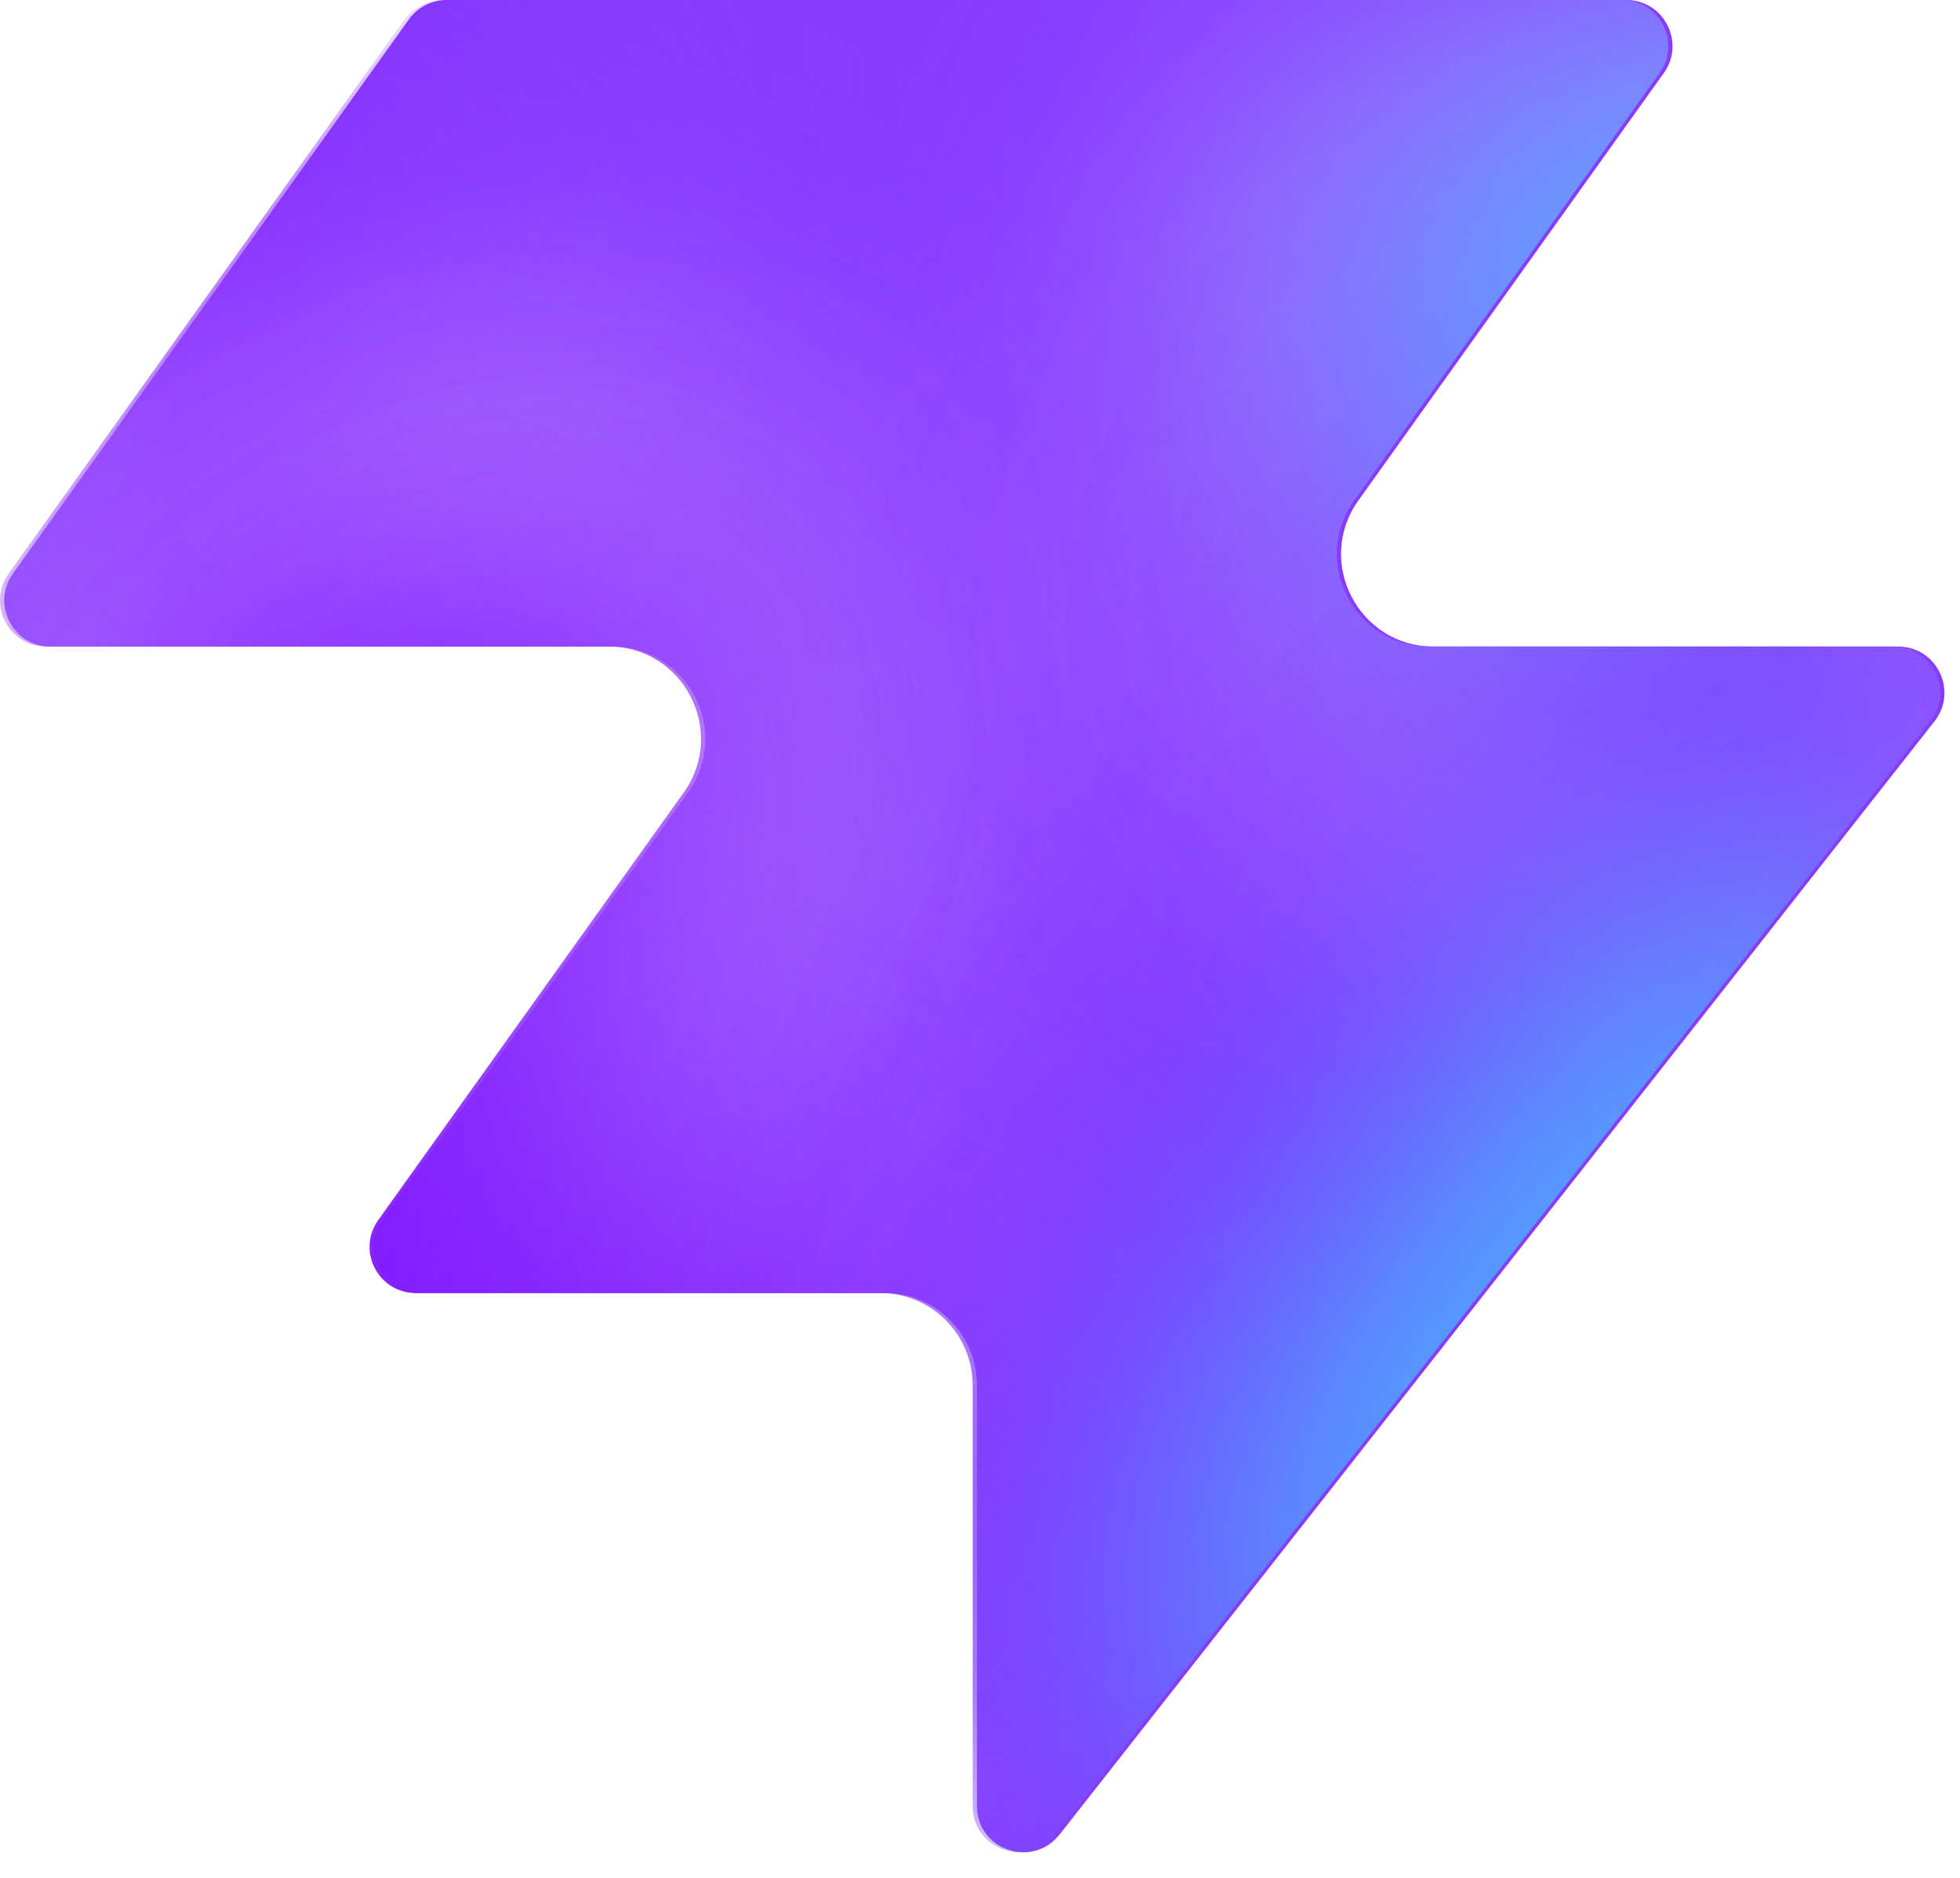
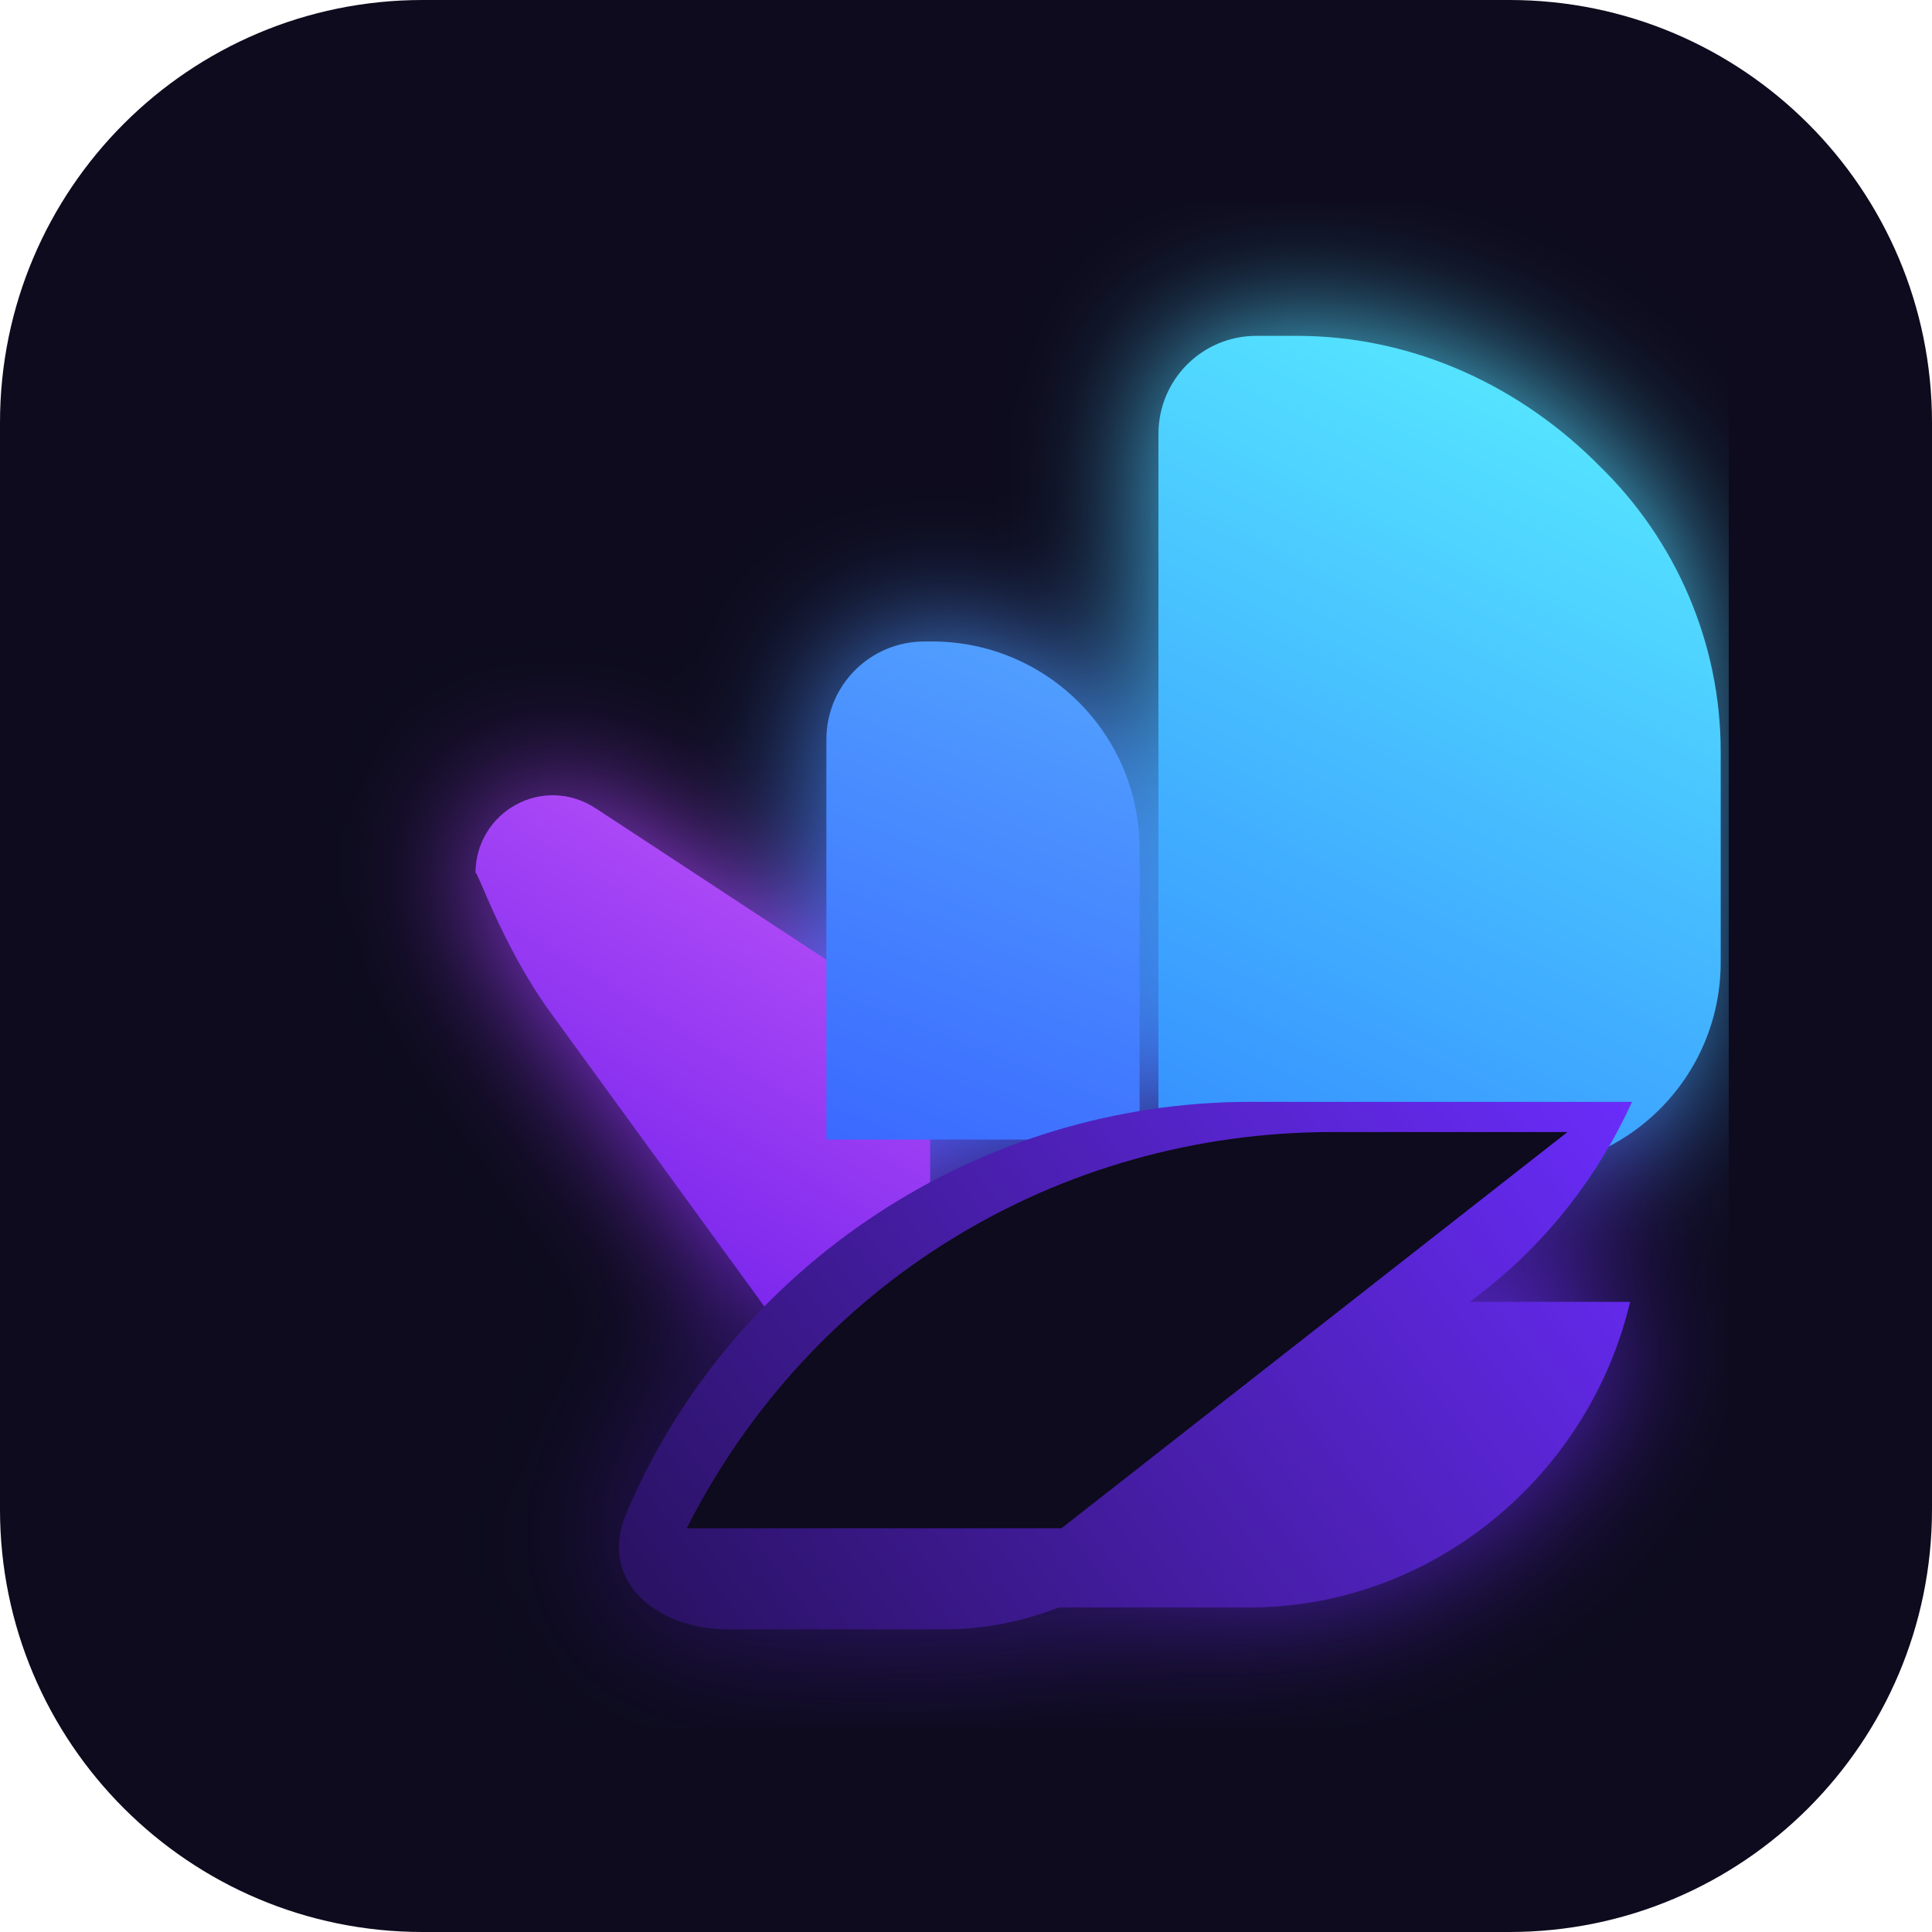
- <svg xmlns="http://www.w3.org/2000/svg" width="48" height="46" fill="none" viewBox="0 0 48 46">
-   <path fill="#863bff" d="M25.946 44.938c-.664.845-2.021.375-2.021-.698V33.937a2.26 2.26 0 0 0-2.262-2.262H10.287c-.92 0-1.456-1.04-.92-1.788l7.48-10.471c1.07-1.497 0-3.578-1.842-3.578H1.237c-.92 0-1.456-1.04-.92-1.788L10.013.474c.214-.297.556-.474.92-.474h28.894c.92 0 1.456 1.04.92 1.788l-7.48 10.471c-1.07 1.498 0 3.579 1.842 3.579h11.377c.943 0 1.473 1.088.89 1.83L25.947 44.94z" style="fill:#863bff;fill:color(display-p3 .525 .23 1);fill-opacity:1" />
-   <mask id="a" width="48" height="46" x="0" y="0" maskUnits="userSpaceOnUse" style="mask-type:alpha">
-     <path fill="#000" d="M25.842 44.938c-.664.844-2.021.375-2.021-.698V33.937a2.26 2.26 0 0 0-2.262-2.262H10.183c-.92 0-1.456-1.04-.92-1.788l7.48-10.471c1.07-1.498 0-3.579-1.842-3.579H1.133c-.92 0-1.456-1.04-.92-1.787L9.91.473c.214-.297.556-.474.92-.474h28.894c.92 0 1.456 1.04.92 1.788l-7.48 10.471c-1.07 1.498 0 3.578 1.842 3.578h11.377c.943 0 1.473 1.088.89 1.832L25.843 44.94z" style="fill:#000;fill-opacity:1" />
-   </mask>
-   <g mask="url(#a)">
-     <g filter="url(#b)">
-       <ellipse cx="5.508" cy="14.704" fill="#ede6ff" rx="5.508" ry="14.704" style="fill:#ede6ff;fill:color(display-p3 .927 .903 1);fill-opacity:1" transform="matrix(.00324 1 1 -.00324 -4.47 31.516)" />
-     </g>
-     <g filter="url(#c)">
-       <ellipse cx="10.399" cy="29.851" fill="#ede6ff" rx="10.399" ry="29.851" style="fill:#ede6ff;fill:color(display-p3 .927 .903 1);fill-opacity:1" transform="matrix(.00324 1 1 -.00324 -39.328 7.883)" />
-     </g>
-     <g filter="url(#d)">
-       <ellipse cx="5.508" cy="30.487" fill="#7e14ff" rx="5.508" ry="30.487" style="fill:#7e14ff;fill:color(display-p3 .492 .077 1);fill-opacity:1" transform="rotate(89.814 -25.913 -14.639)scale(1 -1)" />
-     </g>
-     <g filter="url(#e)">
-       <ellipse cx="5.508" cy="30.599" fill="#7e14ff" rx="5.508" ry="30.599" style="fill:#7e14ff;fill:color(display-p3 .492 .077 1);fill-opacity:1" transform="rotate(89.814 -32.644 -3.334)scale(1 -1)" />
-     </g>
-     <g filter="url(#f)">
-       <ellipse cx="5.508" cy="30.599" fill="#7e14ff" rx="5.508" ry="30.599" style="fill:#7e14ff;fill:color(display-p3 .492 .077 1);fill-opacity:1" transform="matrix(.00324 1 1 -.00324 -34.34 30.47)" />
-     </g>
-     <g filter="url(#g)">
-       <ellipse cx="14.072" cy="22.078" fill="#ede6ff" rx="14.072" ry="22.078" style="fill:#ede6ff;fill:color(display-p3 .927 .903 1);fill-opacity:1" transform="rotate(93.35 24.506 48.493)scale(-1 1)" />
-     </g>
-     <g filter="url(#h)">
-       <ellipse cx="3.47" cy="21.501" fill="#7e14ff" rx="3.47" ry="21.501" style="fill:#7e14ff;fill:color(display-p3 .492 .077 1);fill-opacity:1" transform="rotate(89.009 28.708 47.59)scale(-1 1)" />
-     </g>
-     <g filter="url(#i)">
-       <ellipse cx="3.47" cy="21.501" fill="#7e14ff" rx="3.47" ry="21.501" style="fill:#7e14ff;fill:color(display-p3 .492 .077 1);fill-opacity:1" transform="rotate(89.009 28.708 47.59)scale(-1 1)" />
-     </g>
-     <g filter="url(#j)">
-       <ellipse cx=".387" cy="8.972" fill="#7e14ff" rx="4.407" ry="29.108" style="fill:#7e14ff;fill:color(display-p3 .492 .077 1);fill-opacity:1" transform="rotate(39.51 .387 8.972)" />
-     </g>
-     <g filter="url(#k)">
-       <ellipse cx="47.523" cy="-6.092" fill="#7e14ff" rx="4.407" ry="29.108" style="fill:#7e14ff;fill:color(display-p3 .492 .077 1);fill-opacity:1" transform="rotate(37.892 47.523 -6.092)" />
-     </g>
-     <g filter="url(#l)">
-       <ellipse cx="41.412" cy="6.333" fill="#47bfff" rx="5.971" ry="9.665" style="fill:#47bfff;fill:color(display-p3 .28 .748 1);fill-opacity:1" transform="rotate(37.892 41.412 6.333)" />
-     </g>
-     <g filter="url(#m)">
-       <ellipse cx="-1.879" cy="38.332" fill="#7e14ff" rx="4.407" ry="29.108" style="fill:#7e14ff;fill:color(display-p3 .492 .077 1);fill-opacity:1" transform="rotate(37.892 -1.88 38.332)" />
-     </g>
-     <g filter="url(#n)">
-       <ellipse cx="-1.879" cy="38.332" fill="#7e14ff" rx="4.407" ry="29.108" style="fill:#7e14ff;fill:color(display-p3 .492 .077 1);fill-opacity:1" transform="rotate(37.892 -1.88 38.332)" />
-     </g>
-     <g filter="url(#o)">
-       <ellipse cx="35.651" cy="29.907" fill="#7e14ff" rx="4.407" ry="29.108" style="fill:#7e14ff;fill:color(display-p3 .492 .077 1);fill-opacity:1" transform="rotate(37.892 35.651 29.907)" />
-     </g>
-     <g filter="url(#p)">
-       <ellipse cx="38.418" cy="32.4" fill="#47bfff" rx="5.971" ry="15.297" style="fill:#47bfff;fill:color(display-p3 .28 .748 1);fill-opacity:1" transform="rotate(37.892 38.418 32.4)" />
-     </g>
-   </g>
+ <svg xmlns="http://www.w3.org/2000/svg" width="512" height="512" viewBox="0 0 512 512" fill="none">
+   <rect width="512" height="512" rx="112" fill="#0D0B1D" />
  <defs>
-     <filter id="b" width="60.045" height="41.654" x="-19.77" y="16.149" color-interpolation-filters="sRGB" filterUnits="userSpaceOnUse">
-       <feFlood flood-opacity="0" result="BackgroundImageFix" />
-       <feBlend in="SourceGraphic" in2="BackgroundImageFix" result="shape" />
-       <feGaussianBlur result="effect1_foregroundBlur_2002_17158" stdDeviation="7.659" />
-     </filter>
-     <filter id="c" width="90.34" height="51.437" x="-54.613" y="-7.533" color-interpolation-filters="sRGB" filterUnits="userSpaceOnUse">
-       <feFlood flood-opacity="0" result="BackgroundImageFix" />
-       <feBlend in="SourceGraphic" in2="BackgroundImageFix" result="shape" />
-       <feGaussianBlur result="effect1_foregroundBlur_2002_17158" stdDeviation="7.659" />
-     </filter>
-     <filter id="d" width="79.355" height="29.4" x="-49.64" y="2.03" color-interpolation-filters="sRGB" filterUnits="userSpaceOnUse">
-       <feFlood flood-opacity="0" result="BackgroundImageFix" />
-       <feBlend in="SourceGraphic" in2="BackgroundImageFix" result="shape" />
-       <feGaussianBlur result="effect1_foregroundBlur_2002_17158" stdDeviation="4.596" />
-     </filter>
-     <filter id="e" width="79.579" height="29.4" x="-45.045" y="20.029" color-interpolation-filters="sRGB" filterUnits="userSpaceOnUse">
-       <feFlood flood-opacity="0" result="BackgroundImageFix" />
-       <feBlend in="SourceGraphic" in2="BackgroundImageFix" result="shape" />
-       <feGaussianBlur result="effect1_foregroundBlur_2002_17158" stdDeviation="4.596" />
-     </filter>
-     <filter id="f" width="79.579" height="29.4" x="-43.513" y="21.178" color-interpolation-filters="sRGB" filterUnits="userSpaceOnUse">
-       <feFlood flood-opacity="0" result="BackgroundImageFix" />
-       <feBlend in="SourceGraphic" in2="BackgroundImageFix" result="shape" />
-       <feGaussianBlur result="effect1_foregroundBlur_2002_17158" stdDeviation="4.596" />
-     </filter>
-     <filter id="g" width="74.749" height="58.852" x="15.756" y="-17.901" color-interpolation-filters="sRGB" filterUnits="userSpaceOnUse">
-       <feFlood flood-opacity="0" result="BackgroundImageFix" />
-       <feBlend in="SourceGraphic" in2="BackgroundImageFix" result="shape" />
-       <feGaussianBlur result="effect1_foregroundBlur_2002_17158" stdDeviation="7.659" />
-     </filter>
-     <filter id="h" width="61.377" height="25.362" x="23.548" y="2.284" color-interpolation-filters="sRGB" filterUnits="userSpaceOnUse">
-       <feFlood flood-opacity="0" result="BackgroundImageFix" />
-       <feBlend in="SourceGraphic" in2="BackgroundImageFix" result="shape" />
-       <feGaussianBlur result="effect1_foregroundBlur_2002_17158" stdDeviation="4.596" />
-     </filter>
-     <filter id="i" width="61.377" height="25.362" x="23.548" y="2.284" color-interpolation-filters="sRGB" filterUnits="userSpaceOnUse">
-       <feFlood flood-opacity="0" result="BackgroundImageFix" />
-       <feBlend in="SourceGraphic" in2="BackgroundImageFix" result="shape" />
-       <feGaussianBlur result="effect1_foregroundBlur_2002_17158" stdDeviation="4.596" />
-     </filter>
-     <filter id="j" width="56.045" height="63.649" x="-27.636" y="-22.853" color-interpolation-filters="sRGB" filterUnits="userSpaceOnUse">
-       <feFlood flood-opacity="0" result="BackgroundImageFix" />
-       <feBlend in="SourceGraphic" in2="BackgroundImageFix" result="shape" />
-       <feGaussianBlur result="effect1_foregroundBlur_2002_17158" stdDeviation="4.596" />
-     </filter>
-     <filter id="k" width="54.814" height="64.646" x="20.116" y="-38.415" color-interpolation-filters="sRGB" filterUnits="userSpaceOnUse">
-       <feFlood flood-opacity="0" result="BackgroundImageFix" />
-       <feBlend in="SourceGraphic" in2="BackgroundImageFix" result="shape" />
-       <feGaussianBlur result="effect1_foregroundBlur_2002_17158" stdDeviation="4.596" />
-     </filter>
-     <filter id="l" width="33.541" height="35.313" x="24.641" y="-11.323" color-interpolation-filters="sRGB" filterUnits="userSpaceOnUse">
-       <feFlood flood-opacity="0" result="BackgroundImageFix" />
-       <feBlend in="SourceGraphic" in2="BackgroundImageFix" result="shape" />
-       <feGaussianBlur result="effect1_foregroundBlur_2002_17158" stdDeviation="4.596" />
-     </filter>
-     <filter id="m" width="54.814" height="64.646" x="-29.286" y="6.009" color-interpolation-filters="sRGB" filterUnits="userSpaceOnUse">
-       <feFlood flood-opacity="0" result="BackgroundImageFix" />
-       <feBlend in="SourceGraphic" in2="BackgroundImageFix" result="shape" />
-       <feGaussianBlur result="effect1_foregroundBlur_2002_17158" stdDeviation="4.596" />
-     </filter>
-     <filter id="n" width="54.814" height="64.646" x="-29.286" y="6.009" color-interpolation-filters="sRGB" filterUnits="userSpaceOnUse">
-       <feFlood flood-opacity="0" result="BackgroundImageFix" />
-       <feBlend in="SourceGraphic" in2="BackgroundImageFix" result="shape" />
-       <feGaussianBlur result="effect1_foregroundBlur_2002_17158" stdDeviation="4.596" />
-     </filter>
-     <filter id="o" width="54.814" height="64.646" x="8.244" y="-2.416" color-interpolation-filters="sRGB" filterUnits="userSpaceOnUse">
-       <feFlood flood-opacity="0" result="BackgroundImageFix" />
-       <feBlend in="SourceGraphic" in2="BackgroundImageFix" result="shape" />
-       <feGaussianBlur result="effect1_foregroundBlur_2002_17158" stdDeviation="4.596" />
-     </filter>
-     <filter id="p" width="39.409" height="43.623" x="18.713" y="10.588" color-interpolation-filters="sRGB" filterUnits="userSpaceOnUse">
-       <feFlood flood-opacity="0" result="BackgroundImageFix" />
-       <feBlend in="SourceGraphic" in2="BackgroundImageFix" result="shape" />
-       <feGaussianBlur result="effect1_foregroundBlur_2002_17158" stdDeviation="4.596" />
+     <linearGradient id="gradLeft" x1="96" y1="360" x2="220" y2="160" gradientUnits="userSpaceOnUse">
+       <stop offset="0" stop-color="#5A10E6" />
+       <stop offset="1" stop-color="#D364FF" />
+     </linearGradient>
+     <linearGradient id="gradMid" x1="210" y1="338" x2="298" y2="116" gradientUnits="userSpaceOnUse">
+       <stop offset="0" stop-color="#355BFF" />
+       <stop offset="1" stop-color="#5AB7FF" />
+     </linearGradient>
+     <linearGradient id="gradRight" x1="300" y1="360" x2="420" y2="110" gradientUnits="userSpaceOnUse">
+       <stop offset="0" stop-color="#2E7BFF" />
+       <stop offset="1" stop-color="#55E4FF" />
+     </linearGradient>
+     <linearGradient id="gradBase" x1="166" y1="434" x2="412" y2="250" gradientUnits="userSpaceOnUse">
+       <stop offset="0" stop-color="#28115F" />
+       <stop offset="1" stop-color="#6C2DFF" />
+     </linearGradient>
+     <filter id="glow" x="54" y="54" width="404" height="404" filterUnits="userSpaceOnUse" color-interpolation-filters="sRGB">
+       <feGaussianBlur stdDeviation="18" result="blur" />
+       <feMerge>
+         <feMergeNode in="blur" />
+         <feMergeNode in="SourceGraphic" />
+       </feMerge>
    </filter>
  </defs>
+   <g filter="url(#glow)">
+     <path d="M126 231.5C126 215.1 143.9 205 158 214.3L226.4 259.2C239 267.5 246.5 281.7 246.5 296.8V365.7C246.5 373.1 240.5 379.1 233.1 379.1C228.8 379.1 224.9 377 222.4 373.5L145.8 268.2C132.9 250.5 126 229.1 126 231.5Z" fill="url(#gradLeft)" />
+     <path d="M219 196C219 181.6 230.6 170 245 170H247C277.4 170 302 194.6 302 225V302H219V196Z" fill="url(#gradMid)" />
+     <path d="M307 115C307 100.6 318.6 89 333 89H343.6C372.8 89 400.7 100.9 422.3 121.9L423.6 123.2C444.2 143.1 456 170.5 456 199.1V255C456 285.4 431.4 310 401 310H307V115Z" fill="url(#gradRight)" />
+     <path d="M172.2 400.8C186.9 366.9 224.7 345 265.7 345H432C421 391.4 379.4 426 331 426H198.4C178.8 426 164.4 408.6 172.2 400.8Z" fill="url(#gradBase)" />
+     <path d="M166 401C194 335 259.7 292 331.4 292H432.5C423.6 311.6 410.1 329 392.9 342.4L300.6 414.5C286.2 425.7 268.4 431.8 250.2 431.8H193.1C173.8 431.8 158.4 418.8 166 401Z" fill="url(#gradBase)" />
+     <path d="M182 405C214.9 340 280.3 300 353.2 300H415.4L281.3 405H182Z" fill="#0D0B1D" />
+   </g>
</svg>
